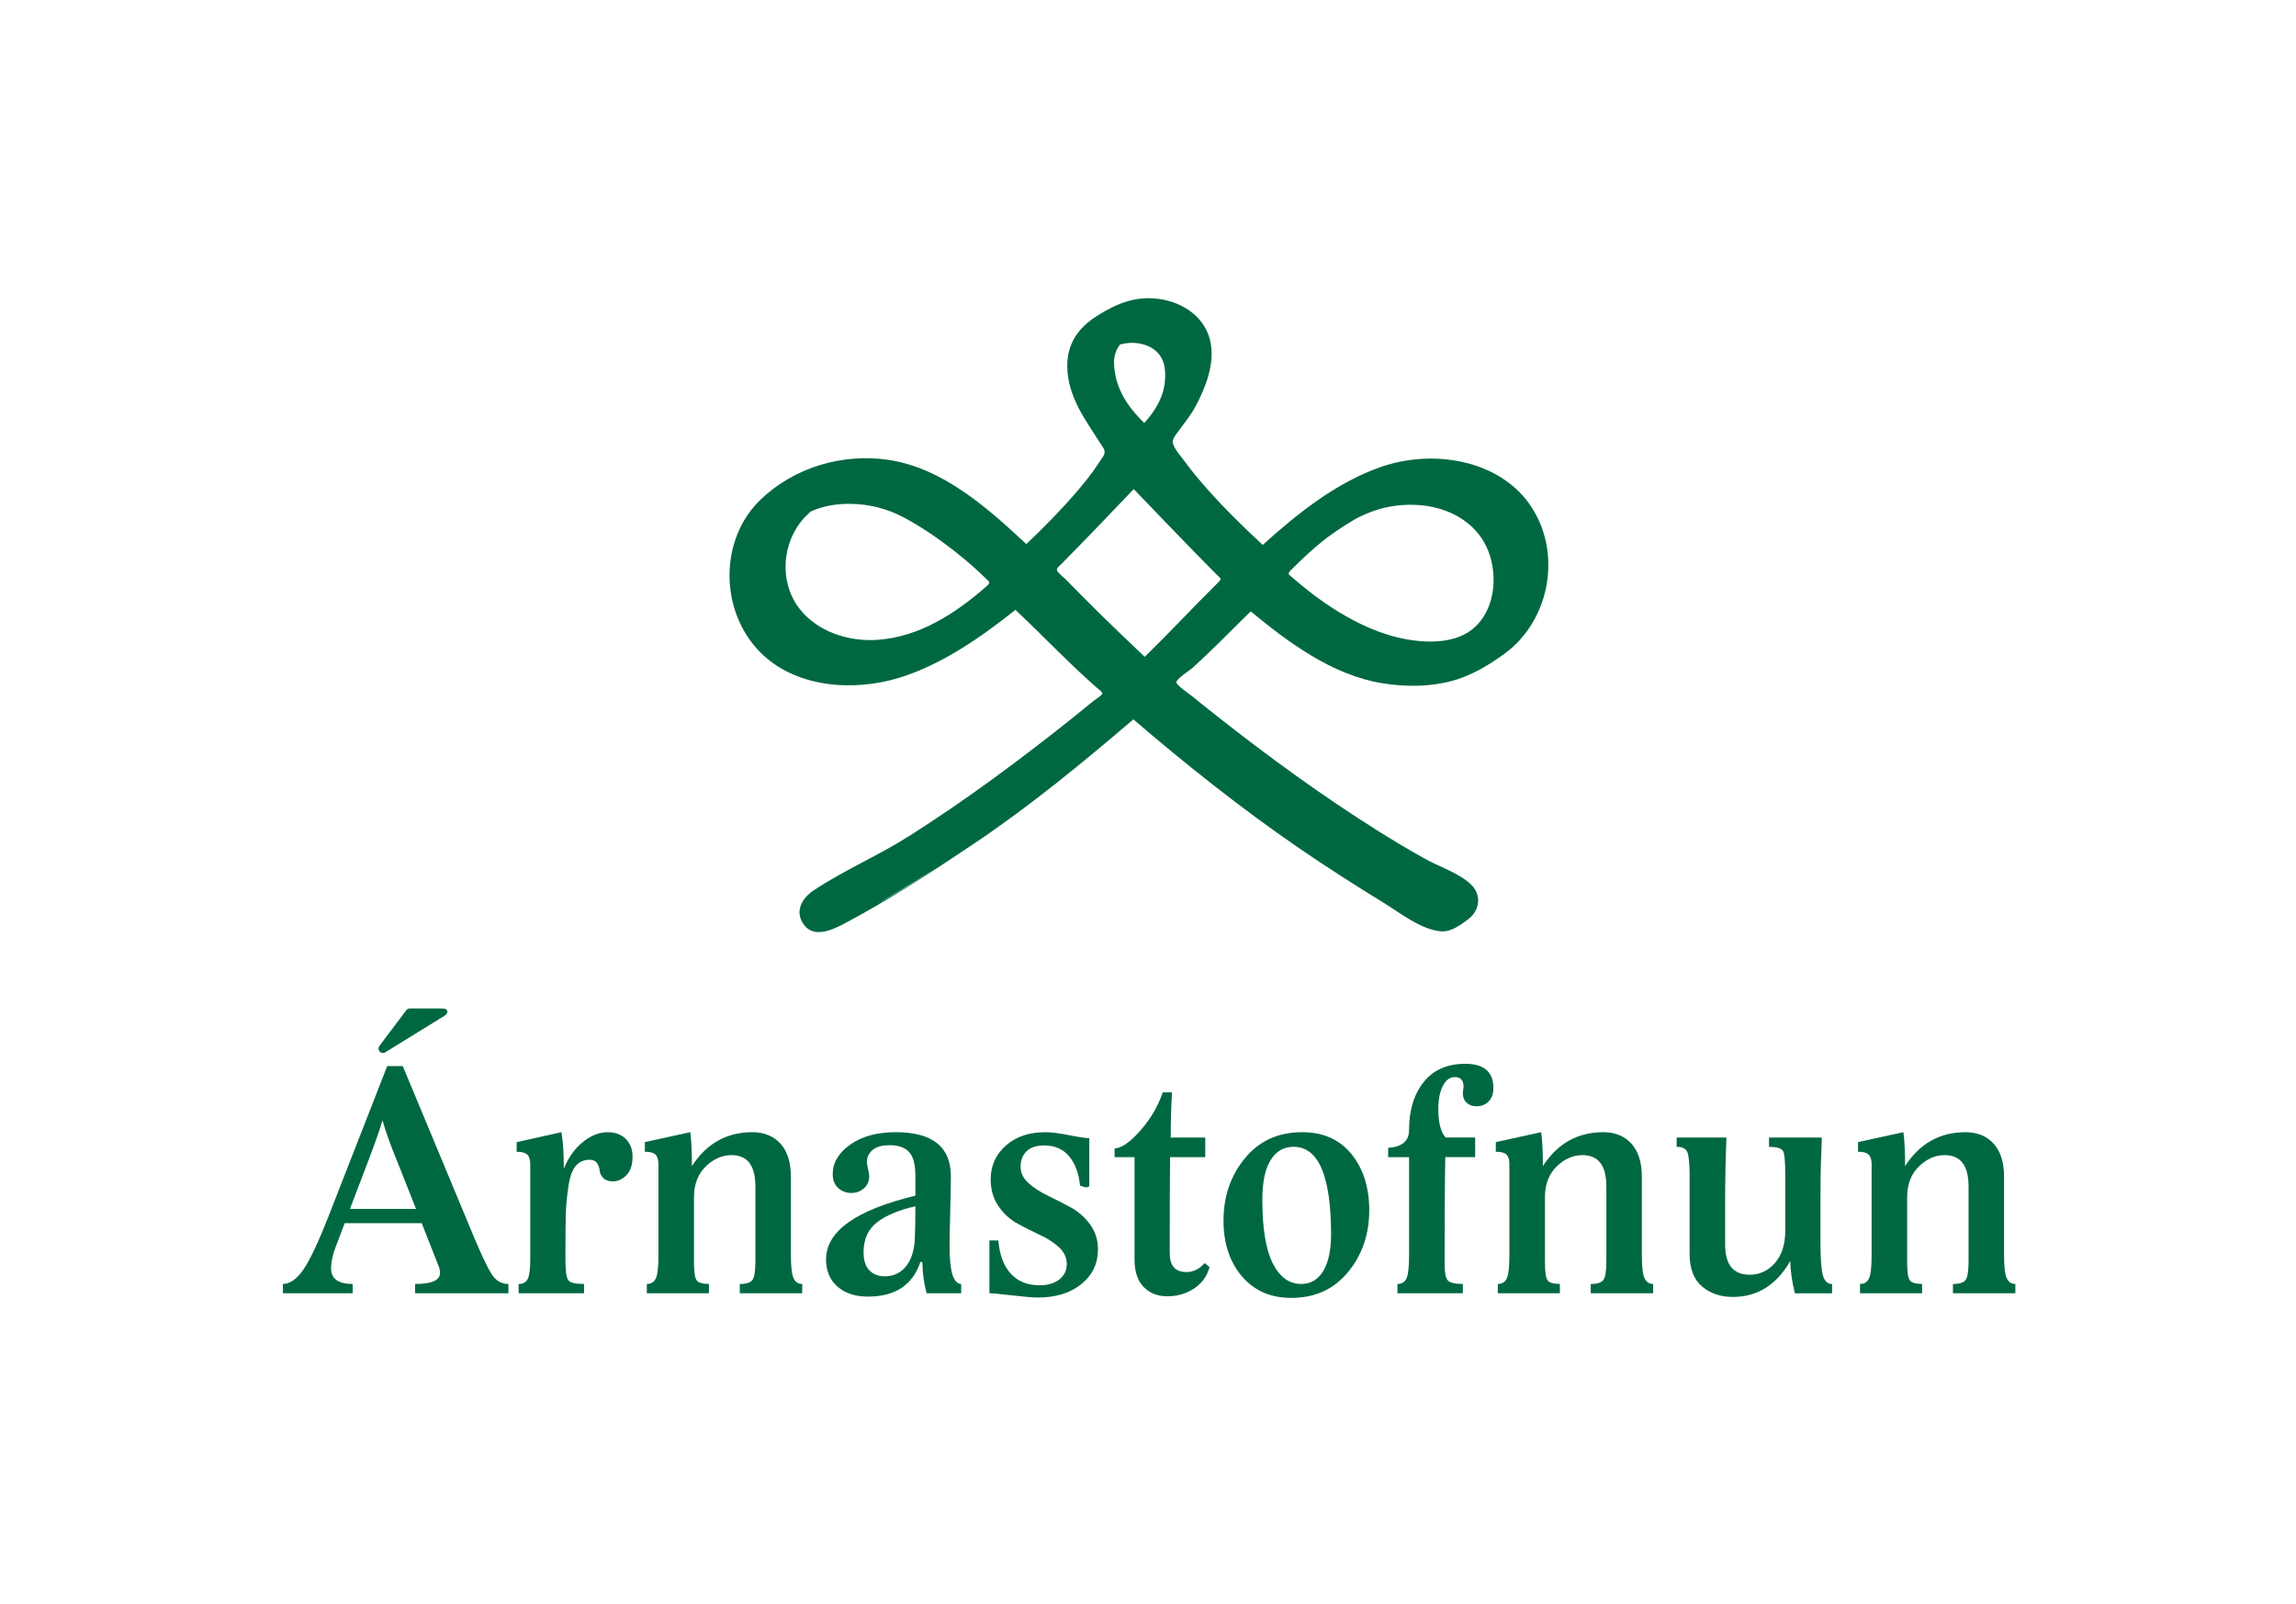
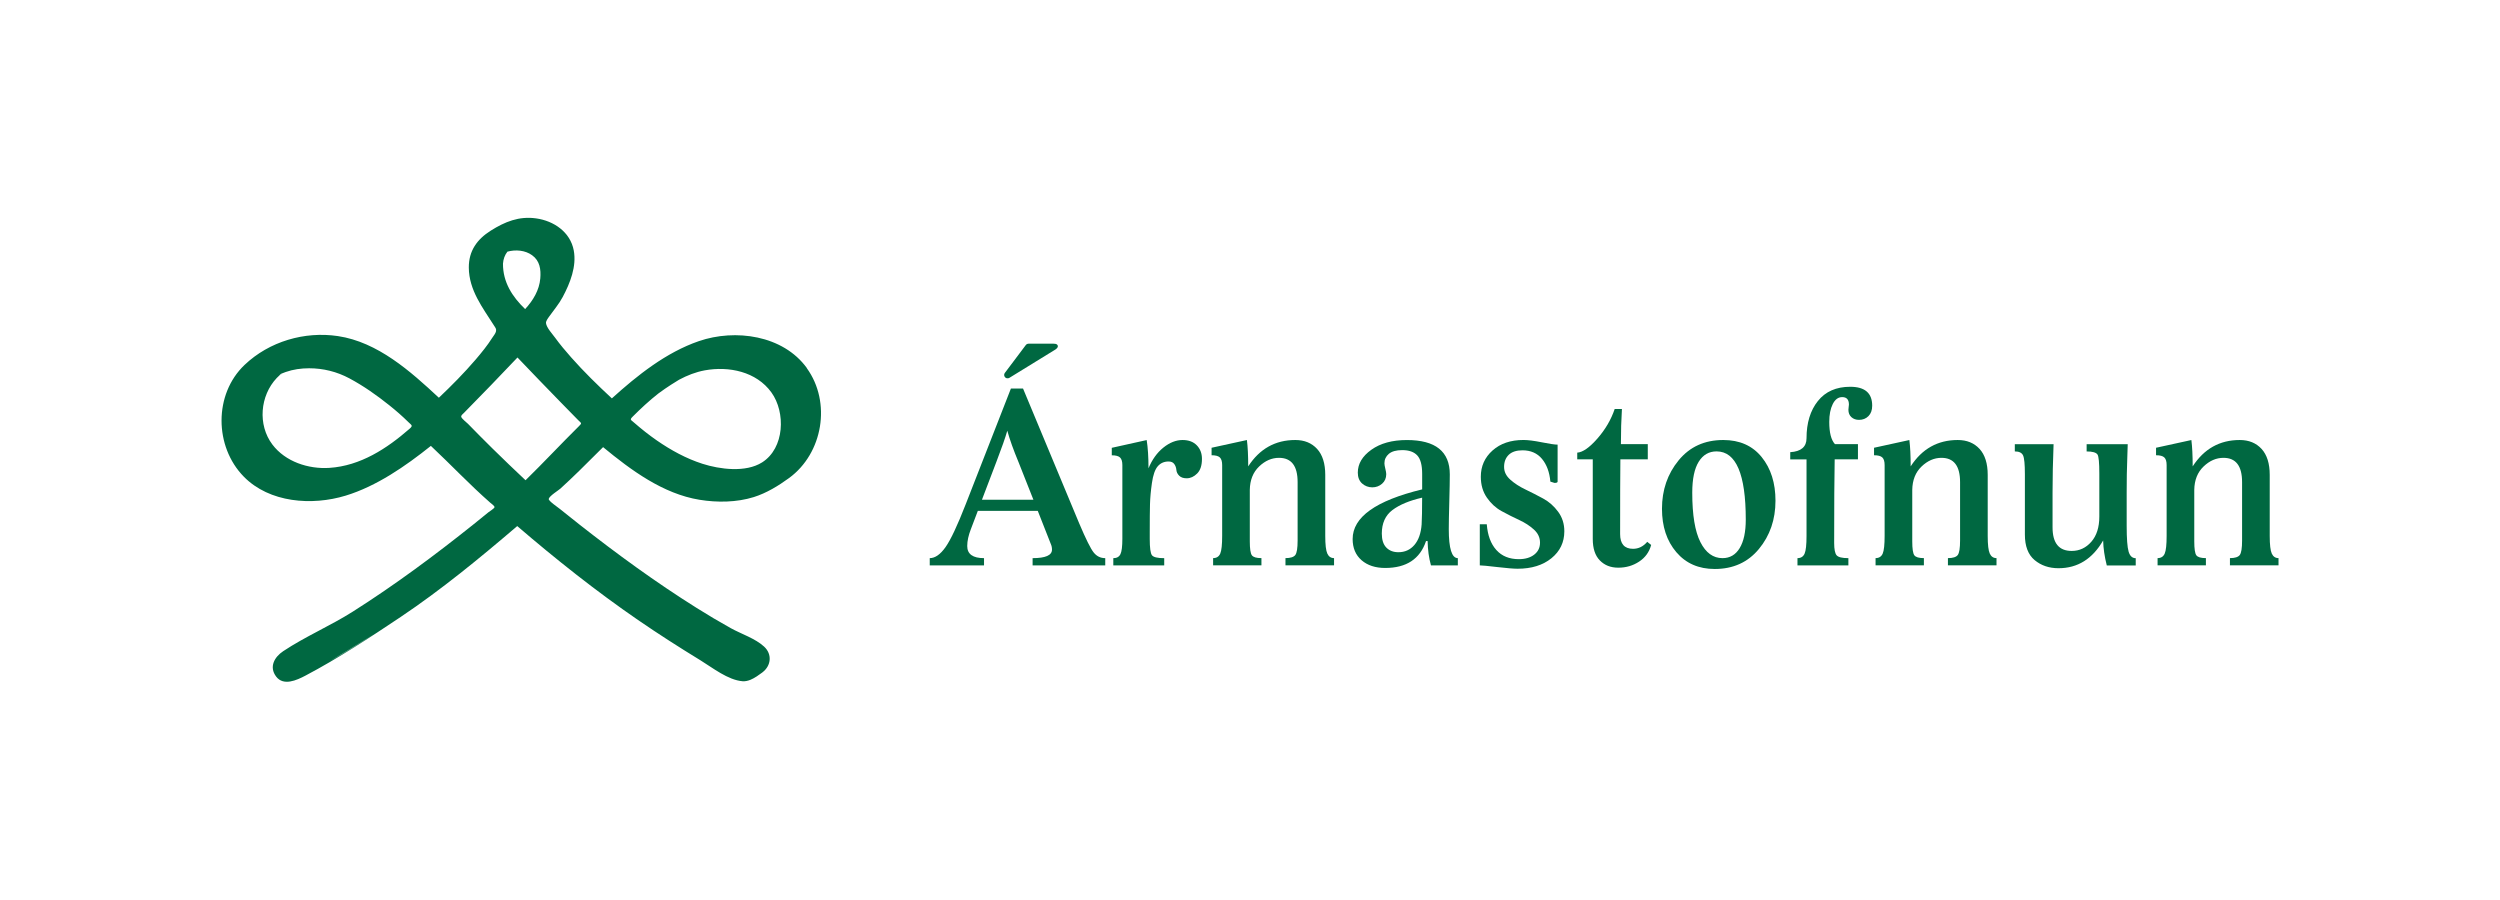
- <svg xmlns="http://www.w3.org/2000/svg" id="Layer_1" data-name="Layer 1" viewBox="0 0 593 414">
+ <svg xmlns="http://www.w3.org/2000/svg" id="Layer_1" data-name="Layer 1" viewBox="0 0 881 317">
  <defs>
    <style>
      .cls-1 {
        fill: #006841;
      }
    </style>
  </defs>
  <g>
-     <path class="cls-1" d="m394.92,129.99c-8.39-11.58-25.25-13.91-38.11-9.48-11.51,3.96-21.65,12.01-30.68,20.19-4.99-4.64-9.87-9.39-14.39-14.5-1.98-2.24-3.91-4.53-5.67-6.95-.92-1.26-3-3.5-3.19-5.11-.08-.69.64-1.66,1.12-2.32,1.64-2.31,3.42-4.35,4.77-6.88,2.62-4.92,4.96-10.82,3.9-16.46-1.22-6.48-7.04-10.42-13.28-11.29-6.07-.85-11,1.19-15.98,4.32-4.83,3.04-7.81,7.13-7.76,13.07.06,7.97,4.88,14.09,8.94,20.51.51.8.8,1.08.66,1.93-.13.76-.93,1.67-1.33,2.3-1.72,2.72-3.77,5.24-5.86,7.68-4.06,4.74-8.46,9.18-12.98,13.48-10.05-9.36-21.57-19.65-35.61-21.74-11.79-1.76-24.22,1.89-32.92,10.15-10.89,10.34-10.7,28.81-.3,39.42,9.08,9.26,24.06,10.34,35.96,6.7,10.86-3.32,21.06-10.37,30.05-17.55,7.05,6.61,13.66,13.66,20.93,20.03.53.46,1.58,1.14,1.51,1.62-.07.43-1.76,1.46-2.17,1.79-1.7,1.4-3.4,2.78-5.12,4.15-13.69,10.94-27.82,21.44-42.62,30.83-7.98,5.06-16.76,8.78-24.61,13.99-3.11,2.06-5.08,5.55-2.5,8.96,2.6,3.43,7.27,1.29,10.34-.33,11.55-6.1,22.71-13.41,33.55-20.68,14.42-9.67,27.95-20.8,41.15-32.08,13.62,11.69,27.82,22.96,42.61,33.13,7.2,4.95,14.58,9.66,22.03,14.23,4.27,2.62,9.71,6.97,14.86,7.38.92.07,1.84-.14,2.74-.5,0,0-.01.01-.02.02.01,0,.02-.01.03-.02,1.54-.63,2.99-1.7,4.2-2.6.01-.01.03-.02.04-.03.01,0,.02-.01.03-.02,0,0-.01,0-.02,0,3.07-2.32,3.5-6.38.59-9.07-3.12-2.89-8.07-4.46-11.79-6.53-4.09-2.27-8.11-4.68-12.07-7.16-14.38-9.02-28.14-19.06-41.48-29.55-2.23-1.76-4.46-3.53-6.66-5.32-.78-.63-4.11-2.87-3.98-3.57.19-1.02,3.47-3.05,4.12-3.64,2.24-2.03,4.42-4.11,6.58-6.22,2.85-2.78,5.64-5.64,8.49-8.42,9.86,8.13,21.14,16.48,34.02,18.57,6.25,1.02,13.09.94,19.15-.95,4.44-1.39,8.7-3.99,12.45-6.73,11.94-8.73,14.97-26.7,6.25-38.75Zm-48.09,6.01c1.08-.68,2.07-1.3,3.01-1.87,2.9-1.56,5.93-2.74,9.07-3.31,8.5-1.55,18.21.43,23.51,7.8,5.06,7.03,4.67,19.65-3.3,24.67-5.82,3.67-14.96,2.43-21.02.49-5.76-1.84-11.13-4.79-16.09-8.22-2.8-1.94-5.47-4.06-8.04-6.29-1.2-1.04-1.64-.99-.45-2.18,2.73-2.72,5.75-5.57,9.02-8.12,1.66-1.22,3.16-2.25,4.28-2.97Zm-59.12-42.83c.11-1.6.64-3.05,1.58-4.23,2.92-.79,6.25-.5,8.7,1.26,2.74,1.97,3.15,5,2.89,8.16-.35,4.19-2.54,7.79-5.34,10.84-4.55-4.37-7.86-9.51-7.82-16.02,0,.06-.02.11-.05.17.03-.05.05-.11.05-.17Zm20.48,49.04c1.77,1.81,3.53,3.61,5.31,5.41.28.28.55.56.83.84,1.04,1.05,1.31.93.21,2.02-6.37,6.29-12.47,12.86-18.88,19.11-3.94-3.71-7.85-7.44-11.7-11.24-2.9-2.86-5.77-5.75-8.61-8.67-.29-.3-2.21-1.8-2.36-2.44-.13-.56.46-.92.97-1.44,6.35-6.44,12.63-12.96,18.86-19.52,5.09,5.34,10.22,10.65,15.37,15.93Zm-99.26-9.72c.07-.08.14-.14.2-.2-.05,0-.09-.02-.14-.04.12-.06.24-.1.36-.16.23-.2.31-.2.29-.13.08-.03.15-.07.23-.1.38-.16.77-.32,1.16-.45,2.65-.93,5.47-1.32,8.27-1.32,5.01,0,9.81,1.2,14.21,3.56,5,2.67,9.67,5.96,14.08,9.5,2.34,1.87,4.6,3.84,6.74,5.94,1.13,1.12,1.73,1.18.42,2.33-8.04,7.02-17.34,13.09-28.29,13.8-7.41.48-15.53-2.17-20.12-8.25-5.23-6.93-4.36-17.22,1.55-23.46.34-.35.72-.67,1.05-1.02Zm33.34,91.32c-5.19,3.42-10.48,6.68-15.9,9.74,4.13-2.44,9.85-5.88,15.9-9.74Z" />
-     <path class="cls-1" d="m209.64,131.96c-.1.04-.19.08-.29.13-.06.05-.13.12-.21.2.25.02.48-.22.5-.33Z" />
+     <path class="cls-1" d="m284.33,129.69c-8.38-11.57-25.22-13.89-38.06-9.47-11.5,3.96-21.62,11.99-30.65,20.17-4.99-4.63-9.86-9.38-14.37-14.48-1.98-2.24-3.91-4.53-5.66-6.94-.91-1.26-3-3.5-3.18-5.1-.08-.69.64-1.65,1.12-2.32,1.63-2.31,3.42-4.35,4.76-6.87,2.62-4.91,4.96-10.81,3.9-16.44-1.22-6.48-7.03-10.41-13.26-11.28-6.06-.85-10.99,1.18-15.97,4.31-4.82,3.03-7.8,7.13-7.75,13.05.06,7.96,4.87,14.08,8.93,20.48.51.8.8,1.08.66,1.93-.13.76-.93,1.67-1.32,2.3-1.72,2.72-3.77,5.23-5.85,7.67-4.06,4.74-8.45,9.17-12.97,13.46-10.04-9.35-21.55-19.62-35.57-21.72-11.77-1.76-24.2,1.89-32.89,10.14-10.88,10.33-10.69,28.78-.3,39.38,9.07,9.25,24.04,10.32,35.92,6.7,10.85-3.31,21.04-10.35,30.02-17.53,7.04,6.6,13.65,13.64,20.91,20.01.53.46,1.58,1.14,1.51,1.62-.07.43-1.76,1.45-2.17,1.79-1.69,1.39-3.4,2.77-5.11,4.14-13.67,10.93-27.79,21.42-42.58,30.8-7.97,5.06-16.74,8.77-24.59,13.98-3.1,2.06-5.07,5.54-2.5,8.95,2.59,3.43,7.26,1.29,10.33-.33,11.54-6.09,22.69-13.4,33.52-20.65,14.41-9.66,27.92-20.77,41.11-32.05,13.6,11.67,27.79,22.94,42.57,33.1,7.2,4.95,14.56,9.65,22.01,14.21,4.27,2.62,9.69,6.96,14.84,7.37.92.07,1.84-.14,2.74-.5,0,0-.01.01-.02.02.01,0,.02-.01.03-.02,1.53-.63,2.99-1.7,4.2-2.59.01-.01.03-.02.04-.03.01,0,.02-.01.03-.02,0,0-.01,0-.02,0,3.07-2.32,3.49-6.38.59-9.06-3.12-2.89-8.07-4.46-11.78-6.52-4.09-2.27-8.1-4.67-12.06-7.15-14.37-9.01-28.11-19.04-41.44-29.51-2.23-1.75-4.45-3.52-6.66-5.31-.78-.63-4.1-2.87-3.97-3.56.19-1.02,3.47-3.05,4.11-3.63,2.23-2.03,4.42-4.11,6.57-6.21,2.85-2.78,5.63-5.63,8.48-8.41,9.85,8.12,21.12,16.46,33.98,18.55,6.24,1.02,13.08.94,19.13-.95,4.44-1.39,8.69-3.98,12.44-6.72,11.93-8.72,14.95-26.68,6.24-38.71Zm-48.03,6c1.08-.68,2.06-1.3,3-1.87,2.89-1.55,5.92-2.73,9.06-3.31,8.49-1.55,18.18.43,23.49,7.79,5.06,7.02,4.66,19.63-3.29,24.65-5.81,3.67-14.94,2.43-21,.49-5.75-1.84-11.12-4.79-16.07-8.21-2.8-1.94-5.46-4.05-8.03-6.29-1.2-1.04-1.64-.99-.44-2.18,2.72-2.72,5.75-5.56,9.01-8.11,1.66-1.22,3.16-2.25,4.28-2.96Zm-59.05-42.78c.11-1.6.64-3.05,1.57-4.23,2.91-.79,6.25-.5,8.69,1.26,2.74,1.97,3.15,5,2.89,8.15-.35,4.19-2.54,7.79-5.34,10.83-4.55-4.36-7.85-9.5-7.81-16.01,0,.06-.02.11-.05.17.03-.05.05-.11.05-.17Zm20.46,48.98c1.76,1.81,3.53,3.61,5.3,5.41.28.28.55.56.83.84,1.04,1.05,1.31.93.21,2.01-6.36,6.29-12.46,12.84-18.85,19.09-3.94-3.7-7.84-7.44-11.69-11.23-2.9-2.86-5.76-5.74-8.6-8.66-.29-.3-2.2-1.8-2.36-2.43-.13-.56.46-.92.97-1.44,6.35-6.43,12.62-12.94,18.84-19.5,5.09,5.33,10.2,10.64,15.35,15.91Zm-99.15-9.71c.07-.08.14-.14.2-.2-.05,0-.09-.02-.14-.04.12-.06.24-.1.36-.16.23-.2.31-.2.29-.13.08-.03.15-.07.23-.1.38-.16.77-.32,1.16-.45,2.65-.93,5.46-1.32,8.26-1.32,5,0,9.8,1.2,14.2,3.55,4.99,2.67,9.66,5.96,14.07,9.49,2.34,1.87,4.6,3.83,6.73,5.94,1.13,1.11,1.73,1.18.42,2.33-8.03,7.01-17.32,13.07-28.26,13.79-7.4.48-15.51-2.16-20.1-8.24-5.22-6.92-4.35-17.2,1.54-23.43.34-.35.72-.67,1.05-1.02Zm33.3,91.22c-5.18,3.41-10.47,6.67-15.88,9.73,4.12-2.43,9.84-5.87,15.88-9.73Z" />
+     <path class="cls-1" d="m99.26,131.66c-.1.04-.19.08-.29.13-.06.05-.13.12-.21.2.25.02.47-.22.5-.33Z" />
  </g>
  <g>
-     <path class="cls-1" d="m108.91,315.83h-19.89l-2.31,6.09c-.8,2.06-1.2,3.92-1.2,5.57,0,2.69,1.86,4.03,5.57,4.03v2.4h-18.01v-2.4c1.77,0,3.52-1.21,5.23-3.64,1.71-2.43,3.94-7.16,6.69-14.19l15.01-38.42h4.03l18.61,44.68c2.23,5.26,3.84,8.5,4.85,9.73,1,1.23,2.27,1.84,3.82,1.84v2.4h-24.1v-2.4c4.29,0,6.43-.94,6.43-2.83,0-.69-.14-1.34-.43-1.97l-4.29-10.89Zm-18.52-3.69h17.06l-4.89-12.35c-1.71-4.12-2.97-7.63-3.77-10.55-.63,2.23-1.83,5.66-3.6,10.29l-4.8,12.61Zm24.3-49.79l-15.2,9.36c-.26.16-.57.21-.86.14h0c-.8-.19-1.14-1.14-.64-1.79l6.94-9.22c.21-.29.55-.45.91-.45h8.35c.91,0,1.37.29,1.37.86,0,.34-.29.72-.86,1.11Z" />
-     <path class="cls-1" d="m145.61,301.77c1.2-2.92,2.84-5.22,4.93-6.9,2.09-1.69,4.21-2.53,6.39-2.53,2,0,3.57.59,4.72,1.76,1.14,1.17,1.72,2.67,1.72,4.5,0,2.17-.53,3.79-1.59,4.84-1.06,1.06-2.22,1.59-3.47,1.59-1.09,0-1.92-.29-2.49-.86-.57-.57-.89-1.21-.94-1.93-.06-.71-.29-1.36-.69-1.93-.4-.57-1.03-.86-1.89-.86-1.49,0-2.69.53-3.6,1.59-.92,1.06-1.56,2.9-1.93,5.53-.37,2.63-.59,4.97-.64,7.03-.06,2.06-.09,5.26-.09,9.6v1.97c0,2.92.24,4.7.73,5.36.48.66,1.84.99,4.07.99v2.4h-16.89v-2.4c1.14,0,1.93-.44,2.36-1.33.43-.88.64-2.59.64-5.1v-24.44c0-1.2-.26-2.04-.77-2.53s-1.43-.73-2.74-.73v-2.49l11.58-2.57c.4,2.46.6,5.6.6,9.43Z" />
-     <path class="cls-1" d="m178.28,292.33c.29,2.23.43,5.15.43,8.75,3.77-5.83,8.97-8.75,15.61-8.75,3.03,0,5.45.99,7.25,2.96,1.8,1.97,2.7,4.85,2.7,8.62v20.24c0,2.92.23,4.87.69,5.87.46,1,1.2,1.5,2.23,1.5v2.4h-16.12v-2.4c1.66,0,2.74-.34,3.26-1.03.51-.69.77-2.29.77-4.8v-19.38c0-5.37-2.06-8.06-6.17-8.06-2.4,0-4.6.96-6.6,2.87-2,1.92-3.03,4.5-3.09,7.76v17.06c0,2.46.23,4,.69,4.63.46.63,1.51.94,3.17.94v2.4h-16.04v-2.4c1.14,0,1.93-.5,2.36-1.5.43-1,.64-2.96.64-5.87v-23.5c0-1.2-.26-2.04-.77-2.53-.51-.49-1.43-.73-2.74-.73v-2.49l11.75-2.57Z" />
-     <path class="cls-1" d="m238.22,325.86h-.51c-2,5.95-6.52,8.92-13.55,8.92-3.26,0-5.87-.86-7.85-2.57-1.97-1.71-2.96-4.06-2.96-7.03,0-7.26,7.69-12.75,23.07-16.46v-5.14c0-2.92-.54-4.96-1.63-6.13-1.09-1.17-2.74-1.76-4.97-1.76-2,0-3.49.42-4.46,1.24-.97.83-1.46,1.87-1.46,3.13,0,.4.1,1,.3,1.8.2.8.3,1.4.3,1.8,0,1.32-.46,2.37-1.37,3.17-.92.8-2,1.2-3.26,1.2s-2.44-.43-3.39-1.29c-.94-.86-1.41-2.06-1.41-3.6,0-2.92,1.5-5.45,4.5-7.59,3-2.14,6.93-3.22,11.79-3.22,9.49,0,14.23,3.8,14.23,11.4,0,2-.06,5.06-.17,9.18-.12,4.12-.17,7.12-.17,9,0,6.4,1,9.6,3,9.6v2.4h-8.92c-.69-2.46-1.06-5.15-1.11-8.06Zm-1.97-5.49c.11-1.94.17-4.92.17-8.92-4.23.97-7.52,2.34-9.86,4.12-2.34,1.77-3.52,4.37-3.52,7.8,0,2.06.5,3.6,1.5,4.63,1,1.03,2.33,1.54,3.99,1.54,2.17,0,3.94-.8,5.32-2.4,1.37-1.6,2.17-3.86,2.4-6.77Z" />
-     <path class="cls-1" d="m255.54,333.92v-13.63h2.32c.29,3.66,1.34,6.5,3.17,8.53,1.83,2.03,4.32,3.04,7.46,3.04,2.11,0,3.82-.5,5.1-1.5,1.29-1,1.93-2.33,1.93-3.99s-.67-3.1-2.02-4.33c-1.34-1.23-2.97-2.29-4.89-3.17-1.92-.89-3.85-1.86-5.79-2.92-1.94-1.06-3.59-2.56-4.93-4.5-1.34-1.94-2.02-4.26-2.02-6.95,0-3.49,1.3-6.39,3.9-8.7,2.6-2.31,6.02-3.47,10.25-3.47,1.49,0,3.52.26,6.09.77,2.57.51,4.32.77,5.23.77v12.26c0,.29-.34.43-1.03.43l-1.37-.43c-.29-3.14-1.22-5.66-2.79-7.55-1.57-1.89-3.73-2.83-6.47-2.83-2,0-3.52.5-4.54,1.5-1.03,1-1.54,2.33-1.54,3.99s.69,3.02,2.06,4.25c1.37,1.23,3.04,2.31,5.02,3.26,1.97.94,3.93,1.94,5.87,3,1.94,1.06,3.6,2.52,4.97,4.37,1.37,1.86,2.06,4.02,2.06,6.47,0,3.66-1.43,6.64-4.29,8.96-2.86,2.31-6.6,3.47-11.23,3.47-1.32,0-3.56-.19-6.73-.56-3.17-.37-5.1-.56-5.79-.56Z" />
-     <path class="cls-1" d="m312.4,327.15c-.63,2.34-1.96,4.19-3.99,5.53-2.03,1.34-4.33,2.02-6.9,2.02s-4.56-.8-6.13-2.4c-1.57-1.6-2.36-3.97-2.36-7.12v-26.41h-5.15v-2.23c1.83-.11,4.06-1.67,6.69-4.67,2.63-3,4.54-6.27,5.75-9.82h2.4c-.23,3.49-.34,7.37-.34,11.66h8.92v5.06h-9.09c-.06,5.09-.09,13.35-.09,24.78,0,3.26,1.43,4.89,4.29,4.89,1.83,0,3.4-.77,4.72-2.31l1.29,1.03Z" />
-     <path class="cls-1" d="m336.32,292.33c5.43,0,9.68,1.89,12.73,5.66,3.06,3.77,4.59,8.6,4.59,14.49,0,6.23-1.83,11.56-5.49,15.99-3.66,4.43-8.55,6.65-14.66,6.65-5.32,0-9.56-1.86-12.73-5.57-3.17-3.72-4.76-8.52-4.76-14.41,0-6.23,1.84-11.59,5.53-16.08,3.69-4.49,8.62-6.73,14.79-6.73Zm-2.23,3.77c-2.52,0-4.49,1.14-5.92,3.43-1.43,2.29-2.14,5.72-2.14,10.29,0,7.37.9,12.83,2.7,16.38,1.8,3.55,4.24,5.32,7.33,5.32,2.46,0,4.36-1.12,5.7-3.35,1.34-2.23,2.02-5.37,2.02-9.43,0-15.09-3.23-22.64-9.69-22.64Z" />
-     <path class="cls-1" d="m373.11,326.46c0,2.12.27,3.49.81,4.12.54.63,1.84.94,3.9.94v2.4h-16.89v-2.4c1.14,0,1.93-.5,2.36-1.5.43-1,.64-2.96.64-5.87v-25.38h-5.4v-2.4c3.6-.23,5.4-1.77,5.4-4.63,0-5.09,1.26-9.2,3.77-12.35,2.51-3.14,6.09-4.72,10.72-4.72,4.86,0,7.29,2.09,7.29,6.26,0,1.49-.42,2.64-1.24,3.47-.83.83-1.87,1.24-3.13,1.24-1.03,0-1.87-.3-2.53-.9-.66-.6-.99-1.41-.99-2.44,0-.29.03-.6.09-.94.06-.34.09-.6.09-.77,0-1.66-.74-2.49-2.23-2.49-1.32,0-2.36.77-3.13,2.31-.77,1.54-1.16,3.52-1.16,5.92,0,3.55.63,6,1.89,7.37h7.63v5.06h-7.72c-.12,5.95-.17,15.18-.17,27.7Z" />
-     <path class="cls-1" d="m398.06,292.33c.29,2.23.43,5.15.43,8.75,3.77-5.83,8.97-8.75,15.61-8.75,3.03,0,5.45.99,7.25,2.96,1.8,1.97,2.7,4.85,2.7,8.62v20.24c0,2.92.23,4.87.69,5.87.46,1,1.2,1.5,2.23,1.5v2.4h-16.12v-2.4c1.66,0,2.74-.34,3.26-1.03.51-.69.77-2.29.77-4.8v-19.38c0-5.37-2.06-8.06-6.17-8.06-2.4,0-4.6.96-6.6,2.87-2,1.92-3.03,4.5-3.09,7.76v17.06c0,2.46.23,4,.69,4.63.46.63,1.51.94,3.17.94v2.4h-16.04v-2.4c1.14,0,1.93-.5,2.36-1.5.43-1,.64-2.96.64-5.87v-23.5c0-1.2-.26-2.04-.77-2.53s-1.43-.73-2.74-.73v-2.49l11.75-2.57Z" />
-     <path class="cls-1" d="m462.37,325.61c-3.55,6.17-8.49,9.26-14.84,9.26-3.14,0-5.79-.9-7.93-2.7-2.14-1.8-3.22-4.62-3.22-8.45v-20.06c0-3.26-.2-5.33-.6-6.22-.4-.89-1.32-1.33-2.74-1.33v-2.4h12.86c-.23,5.72-.34,11.06-.34,16.04v11.58c0,5.2,2.11,7.8,6.35,7.8,2.57,0,4.74-1.01,6.52-3.04,1.77-2.03,2.66-4.82,2.66-8.36v-14.32c0-3.54-.2-5.63-.6-6.26-.46-.69-1.66-1.03-3.6-1.03v-2.4h13.63c0,.8-.04,2.16-.13,4.07-.09,1.92-.14,3.87-.17,5.87-.03,2-.04,4.06-.04,6.17v10.89c0,4.29.21,7.16.64,8.62.43,1.46,1.21,2.19,2.36,2.19v2.4h-9.6c-.74-2.92-1.14-5.69-1.2-8.32Z" />
-     <path class="cls-1" d="m491.61,292.33c.29,2.23.43,5.15.43,8.75,3.77-5.83,8.97-8.75,15.61-8.75,3.03,0,5.45.99,7.25,2.96,1.8,1.97,2.7,4.85,2.7,8.62v20.24c0,2.92.23,4.87.69,5.87.46,1,1.2,1.5,2.23,1.5v2.4h-16.12v-2.4c1.66,0,2.74-.34,3.26-1.03.51-.69.77-2.29.77-4.8v-19.38c0-5.37-2.06-8.06-6.17-8.06-2.4,0-4.6.96-6.6,2.87-2,1.92-3.03,4.5-3.09,7.76v17.06c0,2.46.23,4,.69,4.63.46.63,1.51.94,3.17.94v2.4h-16.04v-2.4c1.14,0,1.93-.5,2.36-1.5.43-1,.64-2.96.64-5.87v-23.5c0-1.2-.26-2.04-.77-2.53-.51-.49-1.43-.73-2.74-.73v-2.49l11.75-2.57Z" />
+     <path class="cls-1" d="m365.72,180.02h-21.13l-2.46,6.47c-.85,2.19-1.28,4.16-1.28,5.92,0,2.85,1.97,4.28,5.92,4.28v2.55h-19.13v-2.55c1.88,0,3.73-1.29,5.56-3.87,1.82-2.58,4.19-7.61,7.1-15.08l15.94-40.81h4.28l19.77,47.46c2.37,5.59,4.08,9.03,5.15,10.34,1.06,1.31,2.41,1.96,4.05,1.96v2.55h-25.6v-2.55c4.55,0,6.83-1,6.83-3.01,0-.73-.15-1.43-.46-2.09l-4.55-11.57Zm-19.68-3.92h18.13l-5.19-13.12c-1.82-4.37-3.16-8.11-4.01-11.2-.67,2.37-1.94,6.01-3.83,10.93l-5.1,13.39Zm25.82-52.89l-16.15,9.94c-.27.17-.6.22-.91.15h0c-.85-.2-1.21-1.21-.68-1.9l7.37-9.8c.23-.3.59-.48.97-.48h8.87c.97,0,1.46.31,1.46.91,0,.36-.3.76-.91,1.18Z" />
+     <path class="cls-1" d="m404.71,165.08c1.28-3.1,3.02-5.54,5.24-7.33,2.22-1.79,4.48-2.69,6.79-2.69,2.13,0,3.79.62,5.01,1.87,1.21,1.25,1.82,2.84,1.82,4.78,0,2.31-.56,4.02-1.69,5.15-1.12,1.12-2.35,1.69-3.69,1.69-1.15,0-2.04-.3-2.64-.91-.61-.61-.94-1.29-1-2.05-.06-.76-.3-1.44-.73-2.05-.43-.61-1.09-.91-2-.91-1.58,0-2.86.56-3.83,1.69-.97,1.12-1.65,3.08-2.05,5.88-.4,2.79-.62,5.28-.68,7.47-.06,2.19-.09,5.59-.09,10.2v2.09c0,3.1.26,5,.77,5.69.51.7,1.96,1.05,4.33,1.05v2.55h-17.94v-2.55c1.21,0,2.05-.47,2.51-1.41.46-.94.68-2.75.68-5.42v-25.96c0-1.28-.27-2.17-.82-2.69-.55-.52-1.52-.77-2.91-.77v-2.64l12.3-2.73c.42,2.61.64,5.95.64,10.02Z" />
+     <path class="cls-1" d="m439.41,155.06c.3,2.37.46,5.47.46,9.29,4.01-6.19,9.53-9.29,16.58-9.29,3.22,0,5.78,1.05,7.7,3.14,1.91,2.09,2.87,5.15,2.87,9.15v21.5c0,3.1.24,5.18.73,6.24.49,1.06,1.28,1.59,2.37,1.59v2.55h-17.12v-2.55c1.76,0,2.91-.37,3.46-1.09.55-.73.82-2.43.82-5.1v-20.59c0-5.71-2.19-8.56-6.56-8.56-2.55,0-4.89,1.02-7.01,3.05-2.13,2.04-3.22,4.78-3.28,8.24v18.13c0,2.61.24,4.25.73,4.92.49.67,1.61,1,3.37,1v2.55h-17.03v-2.55c1.21,0,2.05-.53,2.51-1.59.46-1.06.68-3.14.68-6.24v-24.96c0-1.28-.27-2.17-.82-2.69-.55-.52-1.52-.77-2.91-.77v-2.64l12.48-2.73Z" />
+     <path class="cls-1" d="m503.08,190.68h-.55c-2.13,6.32-6.92,9.47-14.39,9.47-3.46,0-6.24-.91-8.33-2.73-2.09-1.82-3.14-4.31-3.14-7.47,0-7.71,8.17-13.54,24.5-17.49v-5.46c0-3.1-.58-5.27-1.73-6.51-1.15-1.24-2.91-1.87-5.28-1.87-2.13,0-3.7.44-4.74,1.32-1.03.88-1.55,1.99-1.55,3.33,0,.42.11,1.06.32,1.91.21.85.32,1.49.32,1.91,0,1.4-.49,2.52-1.46,3.37-.97.85-2.13,1.28-3.46,1.28s-2.6-.46-3.6-1.37c-1-.91-1.5-2.19-1.5-3.82,0-3.1,1.59-5.79,4.78-8.06,3.19-2.28,7.36-3.42,12.52-3.42,10.08,0,15.12,4.04,15.12,12.11,0,2.13-.06,5.37-.18,9.75-.12,4.37-.18,7.56-.18,9.56,0,6.8,1.06,10.2,3.19,10.2v2.55h-9.47c-.73-2.61-1.12-5.47-1.18-8.56Zm-2.1-5.83c.12-2.06.18-5.22.18-9.47-4.49,1.03-7.99,2.49-10.48,4.37-2.49,1.88-3.73,4.65-3.73,8.29,0,2.19.53,3.83,1.59,4.92,1.06,1.09,2.47,1.64,4.24,1.64,2.31,0,4.19-.85,5.65-2.55,1.46-1.7,2.31-4.1,2.55-7.2Z" />
+     <path class="cls-1" d="m521.48,199.24v-14.48h2.46c.3,3.89,1.43,6.91,3.37,9.06,1.94,2.16,4.58,3.23,7.92,3.23,2.25,0,4.05-.53,5.42-1.59,1.37-1.06,2.05-2.47,2.05-4.24s-.71-3.29-2.14-4.6c-1.43-1.3-3.16-2.43-5.19-3.37-2.04-.94-4.08-1.97-6.15-3.1-2.07-1.12-3.81-2.72-5.24-4.78-1.43-2.06-2.14-4.52-2.14-7.38,0-3.7,1.38-6.79,4.14-9.25,2.76-2.46,6.39-3.69,10.89-3.69,1.58,0,3.73.27,6.47.82,2.73.55,4.58.82,5.56.82v13.03c0,.3-.36.46-1.09.46l-1.46-.46c-.3-3.34-1.29-6.01-2.96-8.02-1.67-2-3.96-3.01-6.88-3.01-2.13,0-3.73.53-4.83,1.59-1.09,1.06-1.64,2.48-1.64,4.24s.73,3.2,2.19,4.51c1.46,1.31,3.23,2.46,5.33,3.46,2.09,1,4.17,2.07,6.24,3.19,2.06,1.12,3.83,2.67,5.28,4.65,1.46,1.97,2.19,4.27,2.19,6.88,0,3.89-1.52,7.06-4.55,9.52-3.04,2.46-7.01,3.69-11.93,3.69-1.4,0-3.78-.2-7.15-.59-3.37-.4-5.42-.59-6.15-.59Z" />
+     <path class="cls-1" d="m581.87,192.04c-.67,2.49-2.08,4.45-4.24,5.87-2.16,1.43-4.6,2.14-7.33,2.14s-4.84-.85-6.51-2.55c-1.67-1.7-2.5-4.22-2.5-7.56v-28.06h-5.47v-2.37c1.94-.12,4.31-1.78,7.1-4.96,2.79-3.19,4.83-6.66,6.1-10.43h2.55c-.24,3.7-.36,7.83-.36,12.39h9.47v5.37h-9.66c-.06,5.41-.09,14.18-.09,26.33,0,3.46,1.52,5.19,4.55,5.19,1.94,0,3.61-.82,5.01-2.46l1.37,1.09Z" />
+     <path class="cls-1" d="m607.28,155.06c5.77,0,10.28,2,13.53,6.01,3.25,4.01,4.87,9.14,4.87,15.39,0,6.62-1.94,12.28-5.83,16.99-3.89,4.71-9.08,7.06-15.58,7.06-5.65,0-10.16-1.97-13.53-5.92-3.37-3.95-5.06-9.05-5.06-15.3,0-6.62,1.96-12.31,5.88-17.08,3.92-4.77,9.15-7.15,15.71-7.15Zm-2.37,4.01c-2.67,0-4.77,1.21-6.28,3.64-1.52,2.43-2.28,6.07-2.28,10.93,0,7.83.96,13.63,2.87,17.4,1.91,3.77,4.51,5.65,7.79,5.65,2.61,0,4.63-1.18,6.06-3.55,1.43-2.37,2.14-5.71,2.14-10.02,0-16.03-3.43-24.05-10.29-24.05Z" />
+     <path class="cls-1" d="m646.36,191.32c0,2.25.29,3.7.87,4.37.58.67,1.96,1,4.14,1v2.55h-17.94v-2.55c1.21,0,2.05-.53,2.51-1.59.46-1.06.68-3.14.68-6.24v-26.96h-5.74v-2.55c3.83-.24,5.74-1.88,5.74-4.92,0-5.4,1.34-9.78,4.01-13.12,2.67-3.34,6.47-5.01,11.39-5.01,5.16,0,7.74,2.22,7.74,6.65,0,1.58-.44,2.81-1.32,3.69-.88.88-1.99,1.32-3.32,1.32-1.09,0-1.99-.32-2.69-.96-.7-.64-1.05-1.5-1.05-2.6,0-.3.03-.64.09-1,.06-.36.09-.64.09-.82,0-1.76-.79-2.64-2.37-2.64-1.4,0-2.51.82-3.33,2.46-.82,1.64-1.23,3.73-1.23,6.28,0,3.77.67,6.38,2,7.83h8.11v5.37h-8.2c-.12,6.32-.18,16.12-.18,29.42Z" />
+     <path class="cls-1" d="m672.86,155.06c.3,2.37.46,5.47.46,9.29,4.01-6.19,9.53-9.29,16.58-9.29,3.22,0,5.78,1.05,7.7,3.14,1.91,2.09,2.87,5.15,2.87,9.15v21.5c0,3.1.24,5.18.73,6.24.49,1.06,1.28,1.59,2.37,1.59v2.55h-17.12v-2.55c1.76,0,2.91-.37,3.46-1.09.55-.73.82-2.43.82-5.1v-20.59c0-5.71-2.19-8.56-6.56-8.56-2.55,0-4.89,1.02-7.01,3.05-2.13,2.04-3.22,4.78-3.28,8.24v18.13c0,2.61.24,4.25.73,4.92.49.67,1.61,1,3.37,1v2.55h-17.03v-2.55c1.21,0,2.05-.53,2.51-1.59.46-1.06.68-3.14.68-6.24v-24.96c0-1.28-.27-2.17-.82-2.69s-1.52-.77-2.91-.77v-2.64l12.48-2.73Z" />
+     <path class="cls-1" d="m741.18,190.4c-3.77,6.56-9.02,9.84-15.76,9.84-3.34,0-6.15-.96-8.43-2.87-2.28-1.91-3.42-4.9-3.42-8.97v-21.31c0-3.46-.21-5.66-.64-6.6-.43-.94-1.4-1.41-2.91-1.41v-2.55h13.66c-.24,6.07-.36,11.75-.36,17.03v12.3c0,5.53,2.25,8.29,6.74,8.29,2.73,0,5.04-1.08,6.92-3.23,1.88-2.15,2.82-5.12,2.82-8.88v-15.21c0-3.76-.21-5.98-.64-6.65-.49-.73-1.76-1.09-3.83-1.09v-2.55h14.48c0,.85-.05,2.29-.14,4.33-.09,2.04-.15,4.12-.18,6.24-.03,2.13-.05,4.31-.05,6.56v11.57c0,4.56.23,7.61.68,9.15.46,1.55,1.29,2.32,2.51,2.32v2.55h-10.2c-.79-3.1-1.22-6.04-1.28-8.84Z" />
+     <path class="cls-1" d="m772.24,155.06c.3,2.37.46,5.47.46,9.29,4.01-6.19,9.53-9.29,16.58-9.29,3.22,0,5.78,1.05,7.7,3.14,1.91,2.09,2.87,5.15,2.87,9.15v21.5c0,3.1.24,5.18.73,6.24.49,1.06,1.28,1.59,2.37,1.59v2.55h-17.12v-2.55c1.76,0,2.91-.37,3.46-1.09.55-.73.82-2.43.82-5.1v-20.59c0-5.71-2.19-8.56-6.56-8.56-2.55,0-4.89,1.02-7.01,3.05-2.13,2.04-3.22,4.78-3.28,8.24v18.13c0,2.61.24,4.25.73,4.92.49.67,1.61,1,3.37,1v2.55h-17.03v-2.55c1.21,0,2.05-.53,2.51-1.59.46-1.06.68-3.14.68-6.24v-24.96c0-1.28-.27-2.17-.82-2.69s-1.52-.77-2.91-.77v-2.64l12.48-2.73Z" />
  </g>
</svg>
